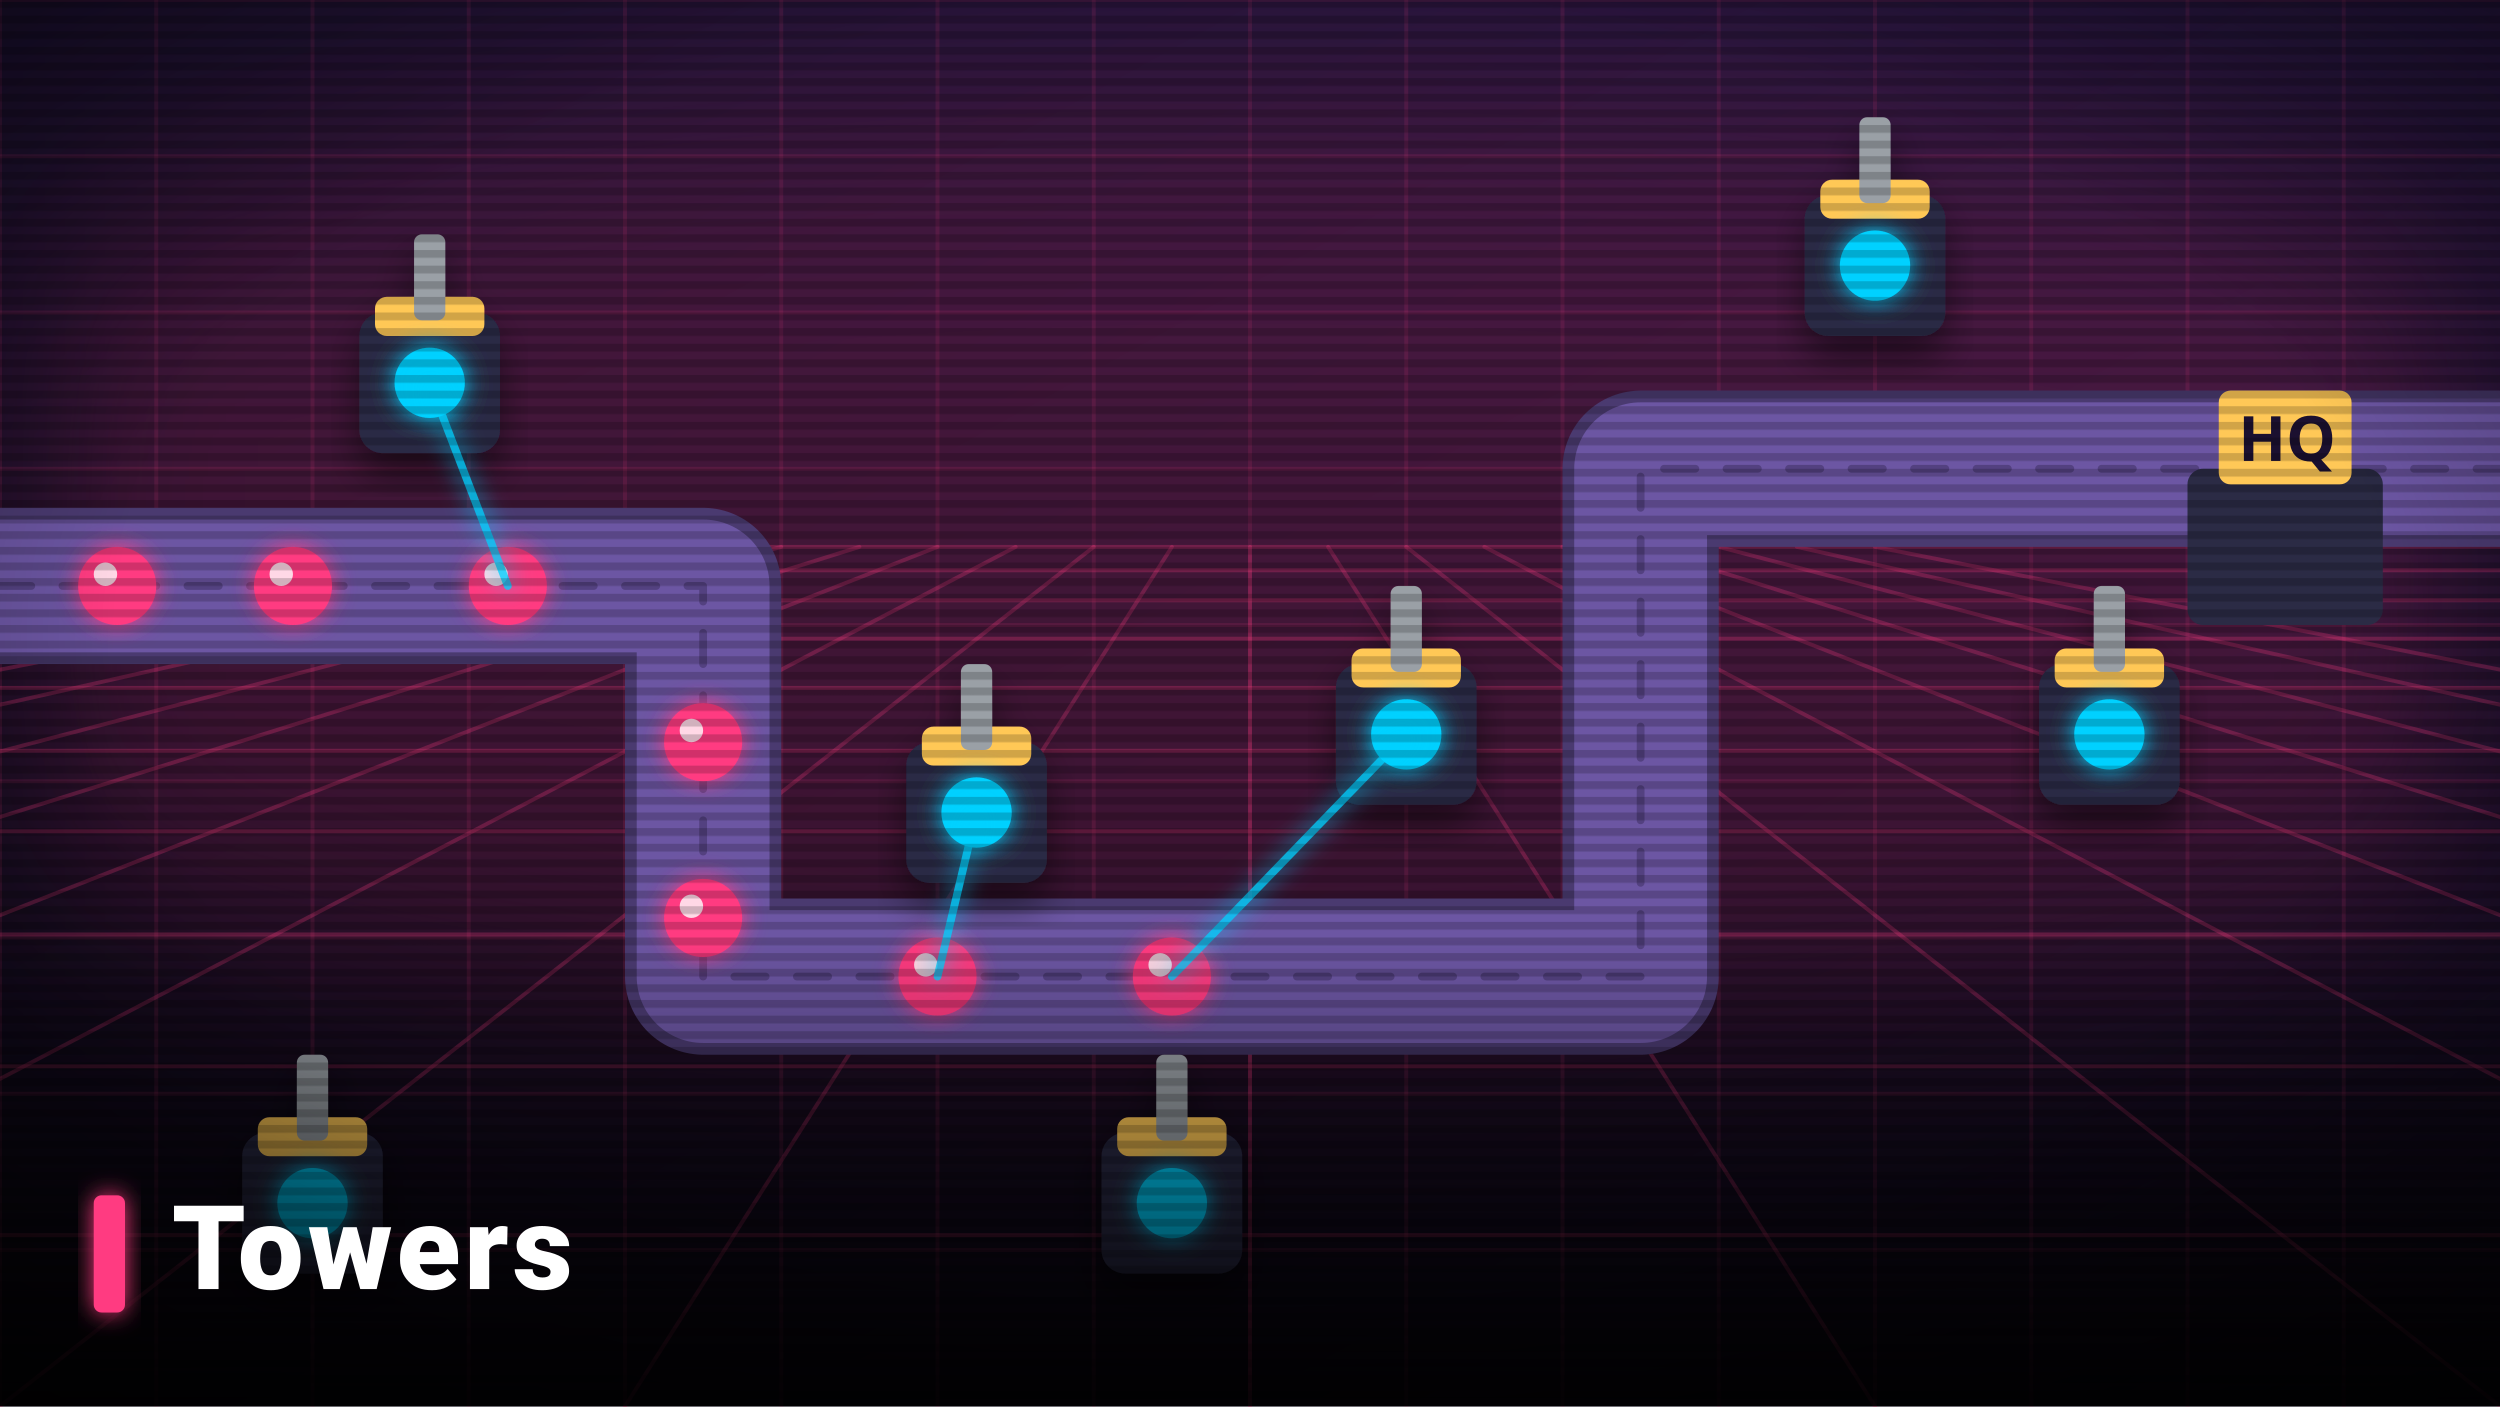
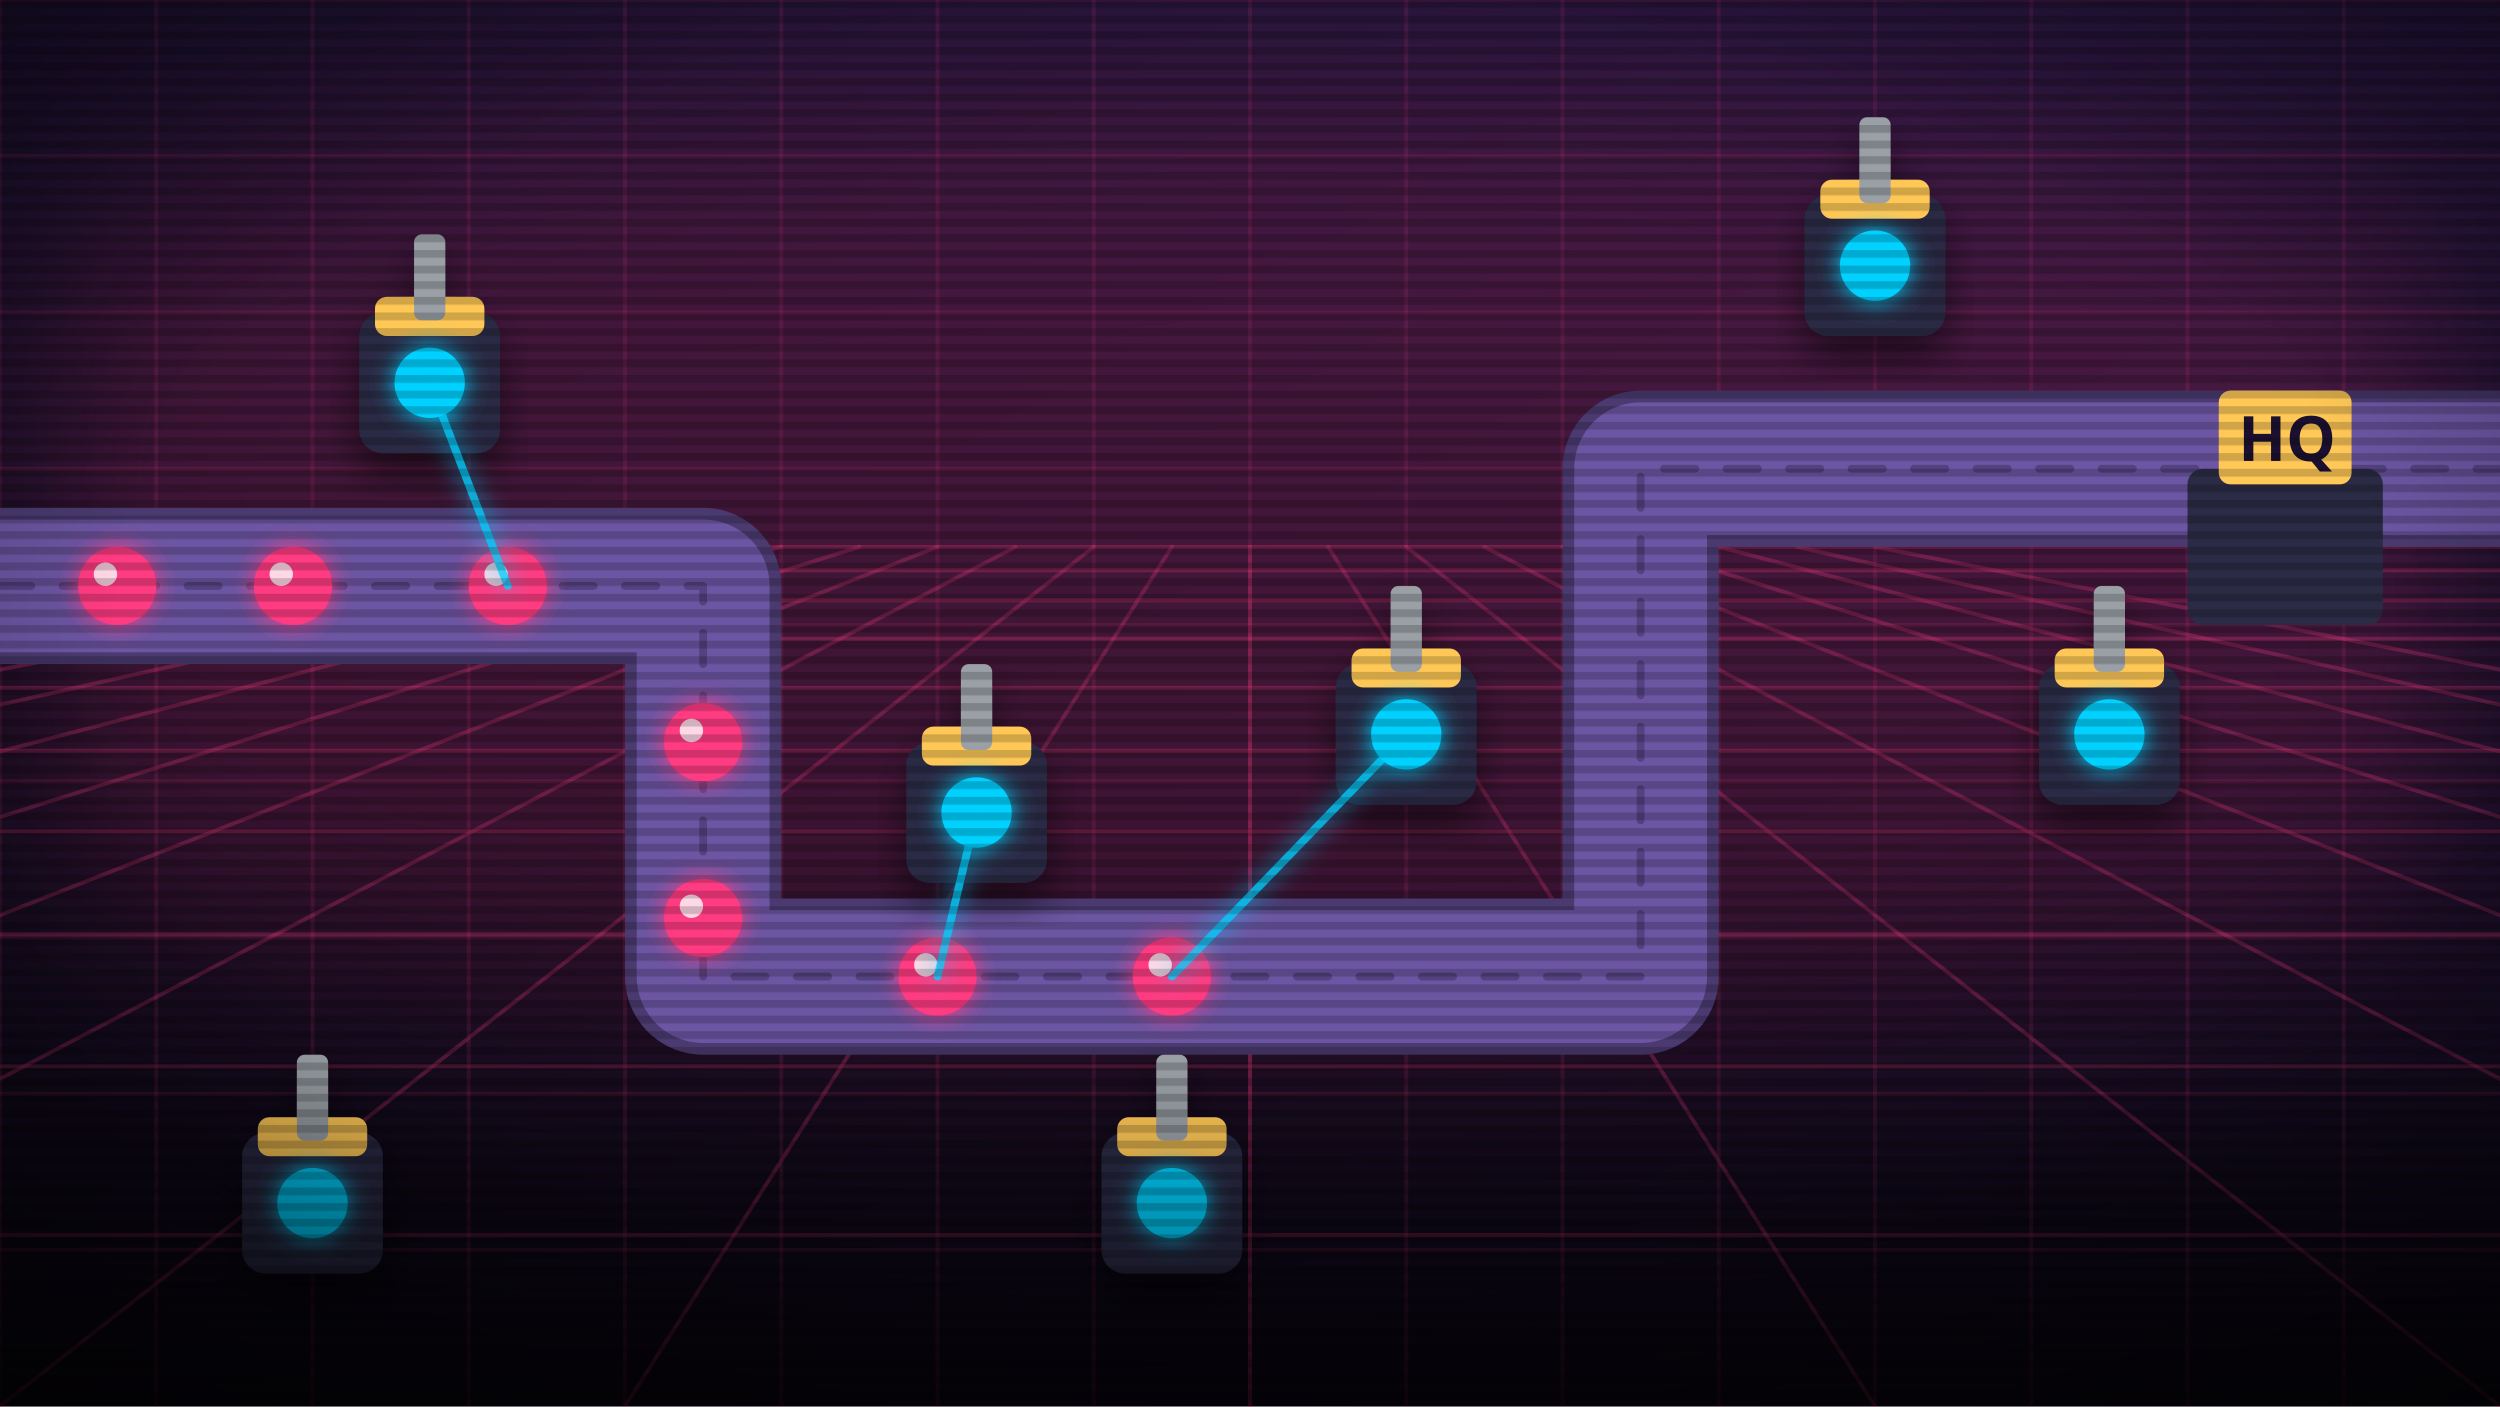
<svg xmlns="http://www.w3.org/2000/svg" viewBox="0 0 640 360" width="640" height="360" role="img" aria-label="Towers">
  <defs>
    <linearGradient id="bg" x1="0" y1="0" x2="1" y2="1">
      <stop offset="0" stop-color="#1b1030" />
      <stop offset="1" stop-color="#2e1a4e" />
    </linearGradient>
    <linearGradient id="fade" x1="0" y1="0" x2="0" y2="1">
      <stop offset="0" stop-color="#000" stop-opacity="0" />
      <stop offset="1" stop-color="#000" stop-opacity=".85" />
    </linearGradient>
    <radialGradient id="vig" cx=".5" cy=".45" r=".75">
      <stop offset=".6" stop-color="#000" stop-opacity="0" />
      <stop offset="1" stop-color="#000" stop-opacity=".55" />
    </radialGradient>
    <pattern id="scan" width="4" height="4" patternUnits="userSpaceOnUse">
      <rect width="4" height="2" fill="#000" />
    </pattern>
    <radialGradient id="neb" cx=".3" cy=".3" r=".9">
      <stop offset="0" stop-color="#fff" stop-opacity=".06" />
      <stop offset="1" stop-color="#000" stop-opacity=".35" />
    </radialGradient>
    <linearGradient id="skyg" x1="0" y1="0" x2="0" y2="1">
      <stop offset="0" stop-color="#2f7bd0" />
      <stop offset=".7" stop-color="#9fd8ff" />
      <stop offset="1" stop-color="#d9f0ff" />
    </linearGradient>
    <linearGradient id="stoneg" x1="0" y1="0" x2="0" y2="1">
      <stop offset="0" stop-color="#000" stop-opacity=".2" />
      <stop offset="1" stop-color="#000" stop-opacity=".6" />
    </linearGradient>
    <linearGradient id="arcg" x1="0" y1="0" x2="0" y2="1">
      <stop offset="0" stop-color="#000" stop-opacity="0" />
      <stop offset=".4" stop-color="#000" stop-opacity=".35" />
      <stop offset="1" stop-color="#000" stop-opacity=".7" />
    </linearGradient>
    <filter id="grainf" x="0" y="0" width="100%" height="100%">
      <feTurbulence type="fractalNoise" baseFrequency=".9" numOctaves="2" stitchTiles="stitch" />
      <feColorMatrix values="0 0 0 0 1  0 0 0 0 1  0 0 0 0 1  0 0 0 .5 0" />
    </filter>
    <pattern id="grain" width="160" height="160" patternUnits="userSpaceOnUse">
      <rect width="160" height="160" filter="url(#grainf)" />
    </pattern>
    <filter id="blur30" x="-50%" y="-50%" width="200%" height="200%">
      <feGaussianBlur stdDeviation="30" />
    </filter>
    <filter id="blur2">
      <feGaussianBlur stdDeviation="2" />
    </filter>
    <filter id="glow" x="-50%" y="-50%" width="200%" height="200%">
      <feGaussianBlur stdDeviation="3" result="b" />
      <feMerge>
        <feMergeNode in="b" />
        <feMergeNode in="SourceGraphic" />
      </feMerge>
    </filter>
    <filter id="soft" x="-50%" y="-50%" width="200%" height="200%">
      <feGaussianBlur stdDeviation="18" />
    </filter>
    <filter id="shadow" x="-20%" y="-20%" width="140%" height="140%">
      <feDropShadow dx="0" dy="6" stdDeviation="5" flood-color="#000" flood-opacity=".5" />
    </filter>
  </defs>
  <rect width="640" height="360" fill="url(#bg)" />
  <rect width="640" height="360" fill="url(#arcg)" />
  <ellipse cx="320.0" cy="140" rx="420" ry="120" fill="#ff3b81" opacity="0.18" filter="url(#blur30)" />
  <line x1="160.0" y1="140" x2="-960.0" y2="360" stroke="#ff3b81" stroke-width="1" stroke-linecap="round" opacity="0.25" />
  <line x1="180.0" y1="140" x2="-800.0" y2="360" stroke="#ff3b81" stroke-width="1" stroke-linecap="round" opacity="0.25" />
  <line x1="200.0" y1="140" x2="-640.0" y2="360" stroke="#ff3b81" stroke-width="1" stroke-linecap="round" opacity="0.25" />
  <line x1="220.0" y1="140" x2="-480.0" y2="360" stroke="#ff3b81" stroke-width="1" stroke-linecap="round" opacity="0.25" />
  <line x1="240.0" y1="140" x2="-320.0" y2="360" stroke="#ff3b81" stroke-width="1" stroke-linecap="round" opacity="0.25" />
  <line x1="260.0" y1="140" x2="-160.0" y2="360" stroke="#ff3b81" stroke-width="1" stroke-linecap="round" opacity="0.25" />
  <line x1="280.0" y1="140" x2="0.0" y2="360" stroke="#ff3b81" stroke-width="1" stroke-linecap="round" opacity="0.25" />
  <line x1="300.0" y1="140" x2="160.0" y2="360" stroke="#ff3b81" stroke-width="1" stroke-linecap="round" opacity="0.25" />
  <line x1="320.0" y1="140" x2="320.0" y2="360" stroke="#ff3b81" stroke-width="1" stroke-linecap="round" opacity="0.25" />
  <line x1="340.0" y1="140" x2="480.0" y2="360" stroke="#ff3b81" stroke-width="1" stroke-linecap="round" opacity="0.25" />
  <line x1="360.0" y1="140" x2="640.0" y2="360" stroke="#ff3b81" stroke-width="1" stroke-linecap="round" opacity="0.25" />
  <line x1="380.0" y1="140" x2="800.0" y2="360" stroke="#ff3b81" stroke-width="1" stroke-linecap="round" opacity="0.25" />
  <line x1="400.0" y1="140" x2="960.0" y2="360" stroke="#ff3b81" stroke-width="1" stroke-linecap="round" opacity="0.25" />
  <line x1="420.0" y1="140" x2="1120.0" y2="360" stroke="#ff3b81" stroke-width="1" stroke-linecap="round" opacity="0.25" />
  <line x1="440.0" y1="140" x2="1280.0" y2="360" stroke="#ff3b81" stroke-width="1" stroke-linecap="round" opacity="0.25" />
  <line x1="460.0" y1="140" x2="1440.0" y2="360" stroke="#ff3b81" stroke-width="1" stroke-linecap="round" opacity="0.25" />
  <line x1="480.0" y1="140" x2="1600.0" y2="360" stroke="#ff3b81" stroke-width="1" stroke-linecap="round" opacity="0.25" />
  <line x1="0" y1="140" x2="640" y2="140" stroke="#ff3b81" stroke-width="1" stroke-linecap="round" opacity="0.25" />
  <line x1="0" y1="146" x2="640" y2="146" stroke="#ff3b81" stroke-width="1" stroke-linecap="round" opacity="0.25" />
  <line x1="0" y1="153.68" x2="640" y2="153.68" stroke="#ff3b81" stroke-width="1" stroke-linecap="round" opacity="0.25" />
  <line x1="0" y1="163.51" x2="640" y2="163.51" stroke="#ff3b81" stroke-width="1" stroke-linecap="round" opacity="0.25" />
  <line x1="0" y1="176.093" x2="640" y2="176.093" stroke="#ff3b81" stroke-width="1" stroke-linecap="round" opacity="0.25" />
  <line x1="0" y1="192.199" x2="640" y2="192.199" stroke="#ff3b81" stroke-width="1" stroke-linecap="round" opacity="0.25" />
  <line x1="0" y1="212.815" x2="640" y2="212.815" stroke="#ff3b81" stroke-width="1" stroke-linecap="round" opacity="0.25" />
  <line x1="0" y1="239.204" x2="640" y2="239.204" stroke="#ff3b81" stroke-width="1" stroke-linecap="round" opacity="0.25" />
  <line x1="0" y1="272.981" x2="640" y2="272.981" stroke="#ff3b81" stroke-width="1" stroke-linecap="round" opacity="0.25" />
  <line x1="0" y1="316.215" x2="640" y2="316.215" stroke="#ff3b81" stroke-width="1" stroke-linecap="round" opacity="0.25" />
  <line x1="0" y1="0" x2="0" y2="360" stroke="#ff3b81" stroke-width="1" stroke-linecap="round" opacity="0.12" />
  <line x1="40" y1="0" x2="40" y2="360" stroke="#ff3b81" stroke-width="1" stroke-linecap="round" opacity="0.12" />
  <line x1="80" y1="0" x2="80" y2="360" stroke="#ff3b81" stroke-width="1" stroke-linecap="round" opacity="0.12" />
  <line x1="120" y1="0" x2="120" y2="360" stroke="#ff3b81" stroke-width="1" stroke-linecap="round" opacity="0.12" />
  <line x1="160" y1="0" x2="160" y2="360" stroke="#ff3b81" stroke-width="1" stroke-linecap="round" opacity="0.12" />
  <line x1="200" y1="0" x2="200" y2="360" stroke="#ff3b81" stroke-width="1" stroke-linecap="round" opacity="0.12" />
  <line x1="240" y1="0" x2="240" y2="360" stroke="#ff3b81" stroke-width="1" stroke-linecap="round" opacity="0.12" />
  <line x1="280" y1="0" x2="280" y2="360" stroke="#ff3b81" stroke-width="1" stroke-linecap="round" opacity="0.12" />
  <line x1="320" y1="0" x2="320" y2="360" stroke="#ff3b81" stroke-width="1" stroke-linecap="round" opacity="0.12" />
  <line x1="360" y1="0" x2="360" y2="360" stroke="#ff3b81" stroke-width="1" stroke-linecap="round" opacity="0.12" />
  <line x1="400" y1="0" x2="400" y2="360" stroke="#ff3b81" stroke-width="1" stroke-linecap="round" opacity="0.12" />
  <line x1="440" y1="0" x2="440" y2="360" stroke="#ff3b81" stroke-width="1" stroke-linecap="round" opacity="0.12" />
  <line x1="480" y1="0" x2="480" y2="360" stroke="#ff3b81" stroke-width="1" stroke-linecap="round" opacity="0.12" />
  <line x1="520" y1="0" x2="520" y2="360" stroke="#ff3b81" stroke-width="1" stroke-linecap="round" opacity="0.12" />
  <line x1="560" y1="0" x2="560" y2="360" stroke="#ff3b81" stroke-width="1" stroke-linecap="round" opacity="0.12" />
  <line x1="600" y1="0" x2="600" y2="360" stroke="#ff3b81" stroke-width="1" stroke-linecap="round" opacity="0.12" />
  <line x1="0" y1="0" x2="640" y2="0" stroke="#ff3b81" stroke-width="1" stroke-linecap="round" opacity="0.12" />
  <line x1="0" y1="40" x2="640" y2="40" stroke="#ff3b81" stroke-width="1" stroke-linecap="round" opacity="0.12" />
  <line x1="0" y1="80" x2="640" y2="80" stroke="#ff3b81" stroke-width="1" stroke-linecap="round" opacity="0.12" />
  <line x1="0" y1="120" x2="640" y2="120" stroke="#ff3b81" stroke-width="1" stroke-linecap="round" opacity="0.12" />
  <line x1="0" y1="160" x2="640" y2="160" stroke="#ff3b81" stroke-width="1" stroke-linecap="round" opacity="0.12" />
  <line x1="0" y1="200" x2="640" y2="200" stroke="#ff3b81" stroke-width="1" stroke-linecap="round" opacity="0.12" />
  <line x1="0" y1="240" x2="640" y2="240" stroke="#ff3b81" stroke-width="1" stroke-linecap="round" opacity="0.12" />
  <line x1="0" y1="280" x2="640" y2="280" stroke="#ff3b81" stroke-width="1" stroke-linecap="round" opacity="0.12" />
  <line x1="0" y1="320" x2="640" y2="320" stroke="#ff3b81" stroke-width="1" stroke-linecap="round" opacity="0.12" />
  <path d="M 0 150 L 180 150 L 180 250 L 420 250 L 420 120 L 640 120" fill="none" stroke="#4a3a70" stroke-width="40" stroke-linecap="round" stroke-linejoin="round" opacity="1" />
  <path d="M 0 150 L 180 150 L 180 250 L 420 250 L 420 120 L 640 120" fill="none" stroke="#6c56a3" stroke-width="34" stroke-linecap="round" stroke-linejoin="round" opacity="1" />
  <path d="M 0 150 L 180 150 L 180 250 L 420 250 L 420 120 L 640 120" fill="none" stroke="#3a2b5e" stroke-width="2" stroke-linecap="round" stroke-linejoin="round" opacity="0.5" stroke-dasharray="8 8" />
  <g filter="url(#shadow)">
    <rect x="92" y="80" width="36" height="36" fill="#2b2b45" rx="6" opacity="1" />
    <rect x="96" y="76" width="28" height="10" fill="#ffc857" rx="3" opacity="1" />
    <circle cx="110" cy="98" r="9" fill="#00d1ff" opacity="1" filter="url(#glow)" />
    <rect x="106" y="60" width="8" height="22" fill="#9aa0a6" rx="2" opacity="1" />
  </g>
  <g filter="url(#shadow)">
    <rect x="232" y="190" width="36" height="36" fill="#2b2b45" rx="6" opacity="1" />
    <rect x="236" y="186" width="28" height="10" fill="#ffc857" rx="3" opacity="1" />
    <circle cx="250" cy="208" r="9" fill="#00d1ff" opacity="1" filter="url(#glow)" />
    <rect x="246" y="170" width="8" height="22" fill="#9aa0a6" rx="2" opacity="1" />
  </g>
  <g filter="url(#shadow)">
    <rect x="342" y="170" width="36" height="36" fill="#2b2b45" rx="6" opacity="1" />
    <rect x="346" y="166" width="28" height="10" fill="#ffc857" rx="3" opacity="1" />
    <circle cx="360" cy="188" r="9" fill="#00d1ff" opacity="1" filter="url(#glow)" />
    <rect x="356" y="150" width="8" height="22" fill="#9aa0a6" rx="2" opacity="1" />
  </g>
  <g filter="url(#shadow)">
    <rect x="462" y="50" width="36" height="36" fill="#2b2b45" rx="6" opacity="1" />
    <rect x="466" y="46" width="28" height="10" fill="#ffc857" rx="3" opacity="1" />
    <circle cx="480" cy="68" r="9" fill="#00d1ff" opacity="1" filter="url(#glow)" />
    <rect x="476" y="30" width="8" height="22" fill="#9aa0a6" rx="2" opacity="1" />
  </g>
  <g filter="url(#shadow)">
    <rect x="522" y="170" width="36" height="36" fill="#2b2b45" rx="6" opacity="1" />
    <rect x="526" y="166" width="28" height="10" fill="#ffc857" rx="3" opacity="1" />
    <circle cx="540" cy="188" r="9" fill="#00d1ff" opacity="1" filter="url(#glow)" />
    <rect x="536" y="150" width="8" height="22" fill="#9aa0a6" rx="2" opacity="1" />
  </g>
  <g filter="url(#shadow)">
    <rect x="62" y="290" width="36" height="36" fill="#2b2b45" rx="6" opacity="1" />
    <rect x="66" y="286" width="28" height="10" fill="#ffc857" rx="3" opacity="1" />
    <circle cx="80" cy="308" r="9" fill="#00d1ff" opacity="1" filter="url(#glow)" />
    <rect x="76" y="270" width="8" height="22" fill="#9aa0a6" rx="2" opacity="1" />
  </g>
  <g filter="url(#shadow)">
    <rect x="282" y="290" width="36" height="36" fill="#2b2b45" rx="6" opacity="1" />
    <rect x="286" y="286" width="28" height="10" fill="#ffc857" rx="3" opacity="1" />
    <circle cx="300" cy="308" r="9" fill="#00d1ff" opacity="1" filter="url(#glow)" />
    <rect x="296" y="270" width="8" height="22" fill="#9aa0a6" rx="2" opacity="1" />
  </g>
  <g>
    <circle cx="30" cy="150" r="10" fill="#ff3b81" opacity="1" filter="url(#glow)" />
    <circle cx="27" cy="147" r="3" fill="#fff" opacity="0.8" />
  </g>
  <g>
    <circle cx="75" cy="150" r="10" fill="#ff3b81" opacity="1" filter="url(#glow)" />
    <circle cx="72" cy="147" r="3" fill="#fff" opacity="0.8" />
  </g>
  <g>
    <circle cx="130" cy="150" r="10" fill="#ff3b81" opacity="1" filter="url(#glow)" />
    <circle cx="127" cy="147" r="3" fill="#fff" opacity="0.8" />
  </g>
  <g>
    <circle cx="180" cy="190" r="10" fill="#ff3b81" opacity="1" filter="url(#glow)" />
    <circle cx="177" cy="187" r="3" fill="#fff" opacity="0.8" />
  </g>
  <g>
    <circle cx="180" cy="235" r="10" fill="#ff3b81" opacity="1" filter="url(#glow)" />
    <circle cx="177" cy="232" r="3" fill="#fff" opacity="0.8" />
  </g>
  <g>
    <circle cx="240" cy="250" r="10" fill="#ff3b81" opacity="1" filter="url(#glow)" />
    <circle cx="237" cy="247" r="3" fill="#fff" opacity="0.8" />
  </g>
  <g>
    <circle cx="300" cy="250" r="10" fill="#ff3b81" opacity="1" filter="url(#glow)" />
    <circle cx="297" cy="247" r="3" fill="#fff" opacity="0.8" />
  </g>
  <line x1="110" y1="98" x2="130" y2="150" stroke="#00d1ff" stroke-width="2" stroke-linecap="round" opacity="0.8" filter="url(#glow)" />
  <line x1="250" y1="208" x2="240" y2="250" stroke="#00d1ff" stroke-width="2" stroke-linecap="round" opacity="0.8" filter="url(#glow)" />
  <line x1="360" y1="188" x2="300" y2="250" stroke="#00d1ff" stroke-width="2" stroke-linecap="round" opacity="0.8" filter="url(#glow)" />
  <rect x="560" y="120" width="50" height="40" fill="#2b2b45" rx="4" opacity="1" />
  <rect x="568" y="100" width="34" height="24" fill="#ffc857" rx="3" opacity="1" />
  <text x="573" y="118" font-family="ui-sans-serif,system-ui" font-weight="bold" font-size="16" fill="#1b1030" opacity="1">HQ</text>
  <rect width="640" height="360" fill="url(#scan)" opacity=".18" />
  <rect width="640" height="360" fill="url(#vig)" />
-   <rect x="0" y="240" width="640" height="120" fill="url(#fade)" />
-   <rect x="24" y="306" width="8" height="30" fill="#ff3b81" rx="2" filter="url(#glow)" />
-   <text x="44" y="330" font-family="ui-sans-serif,system-ui,Segoe UI,Roboto,Helvetica,Arial" font-size="30" font-weight="800" fill="#fff" letter-spacing="1">Towers</text>
+   <rect x="0" y="270" width="640" height="90" fill="url(#fade)" opacity=".7" />
</svg>
